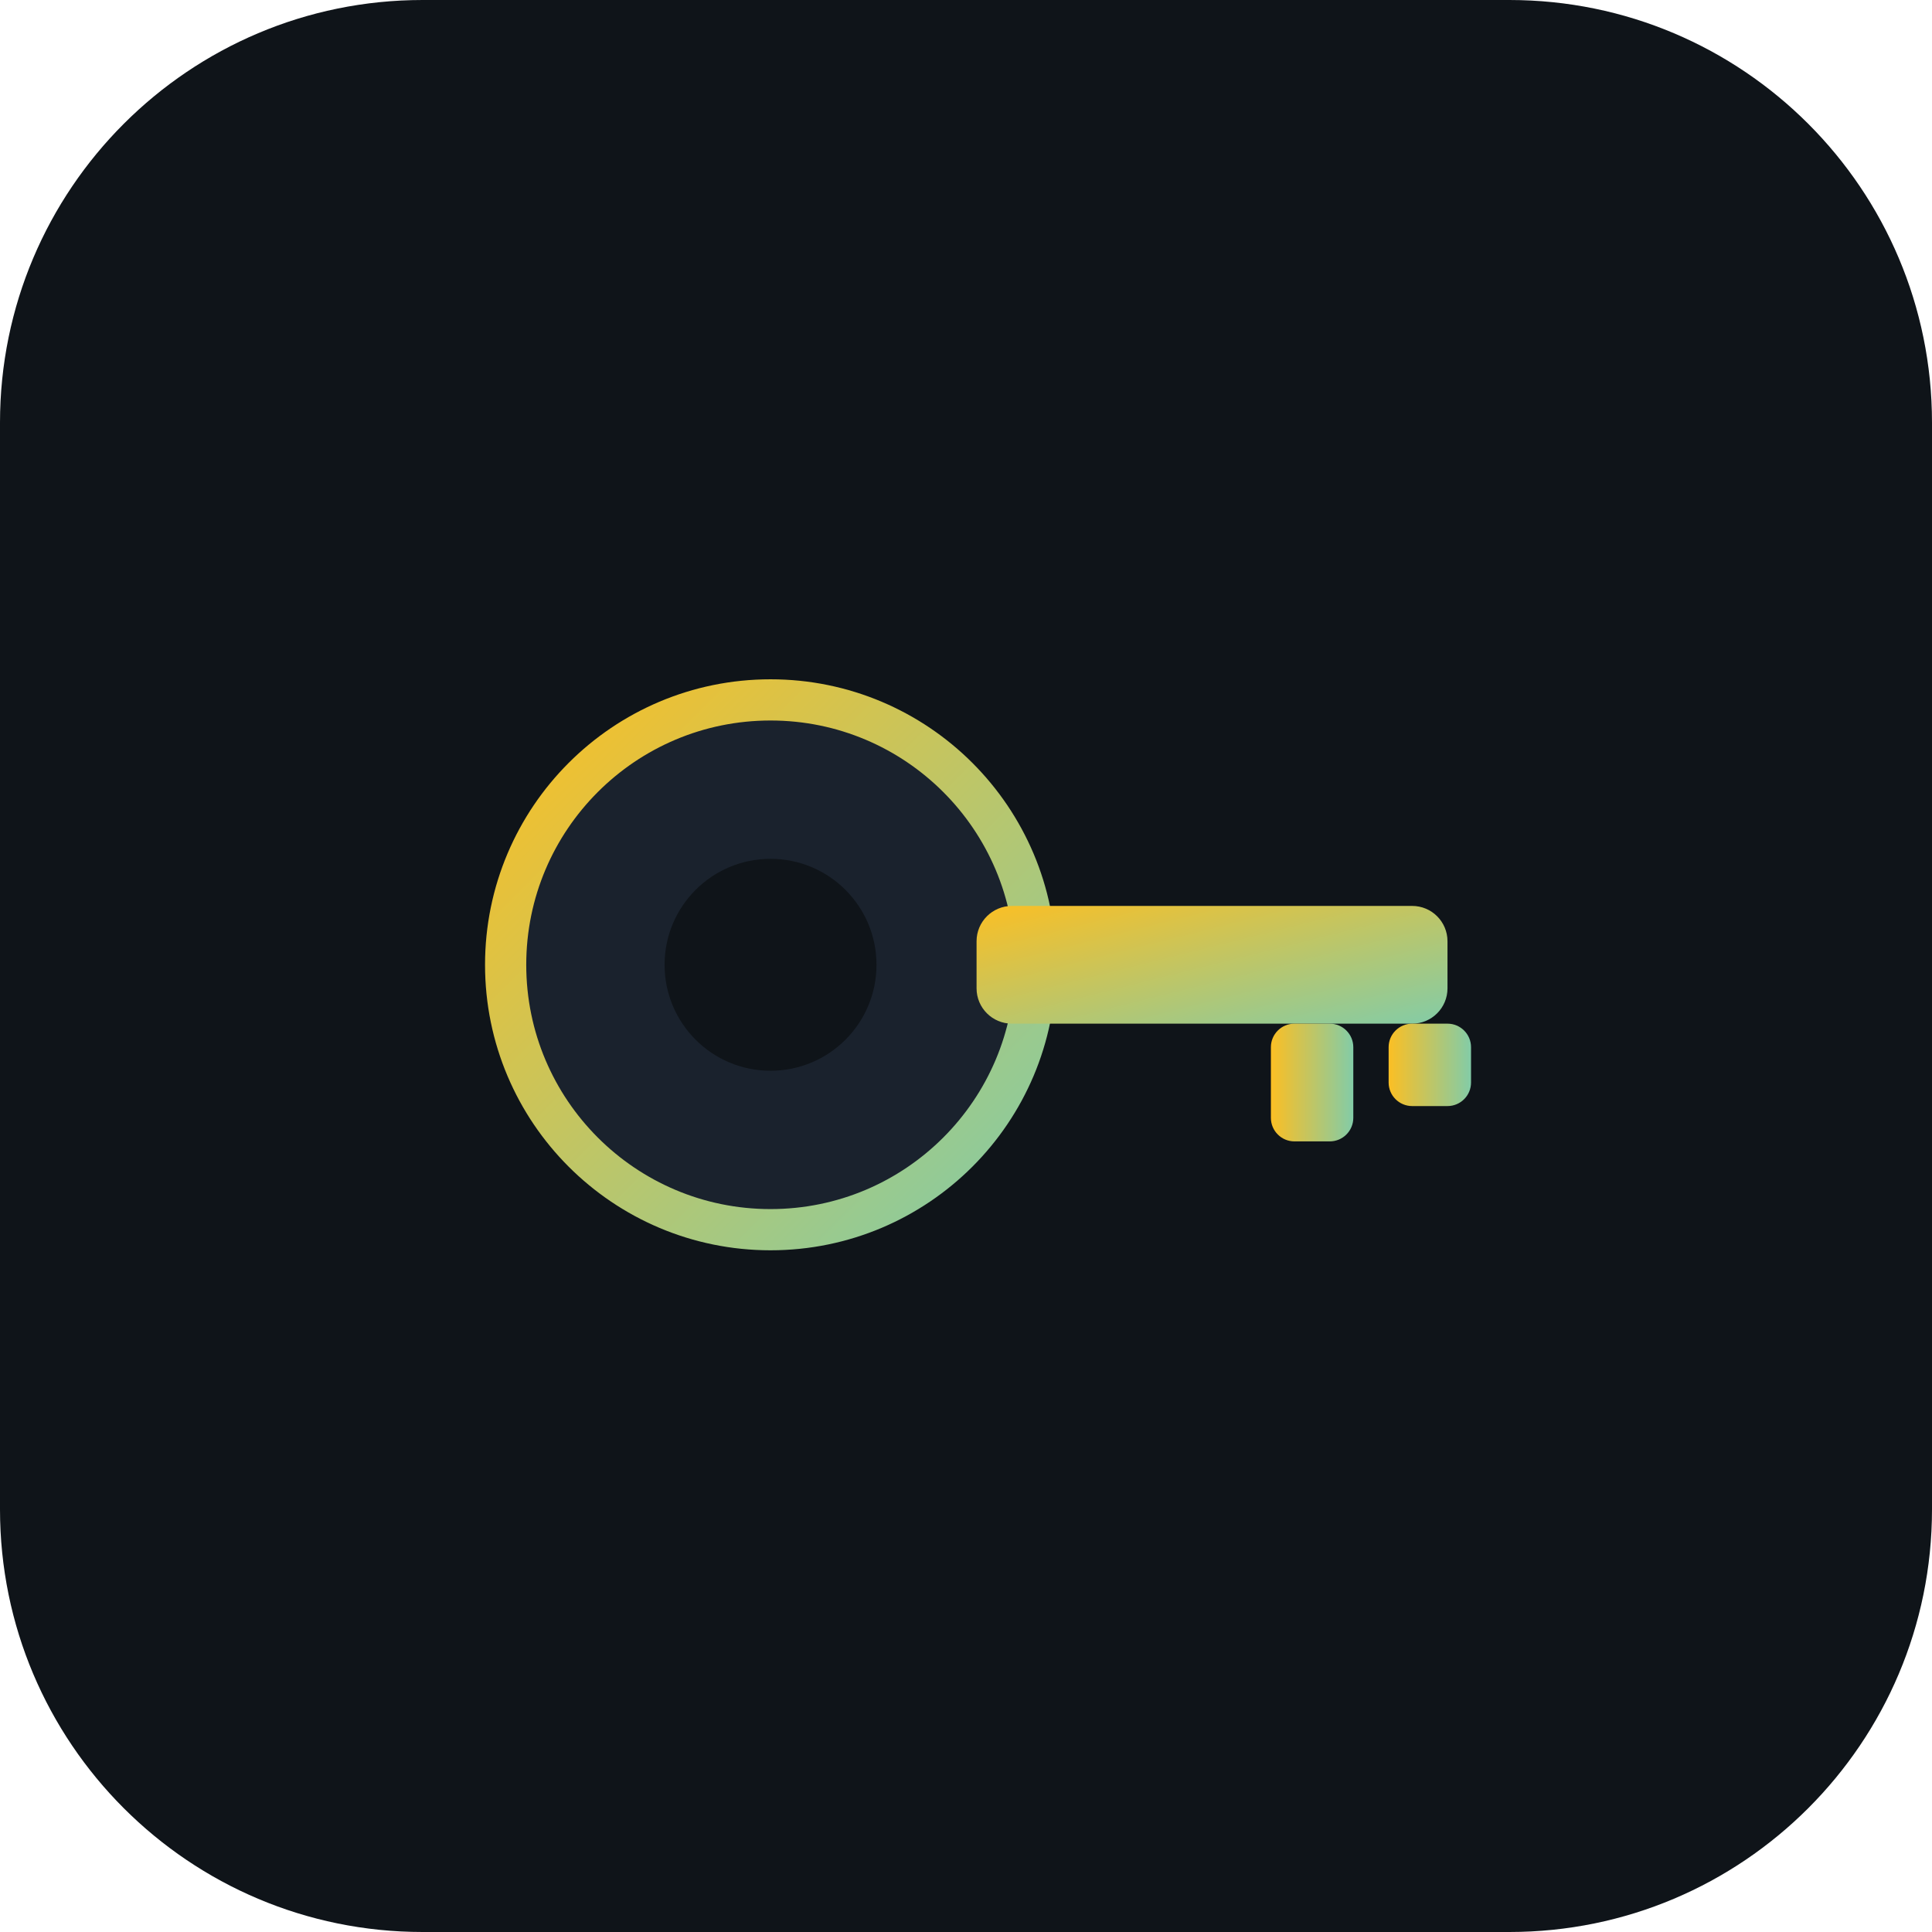
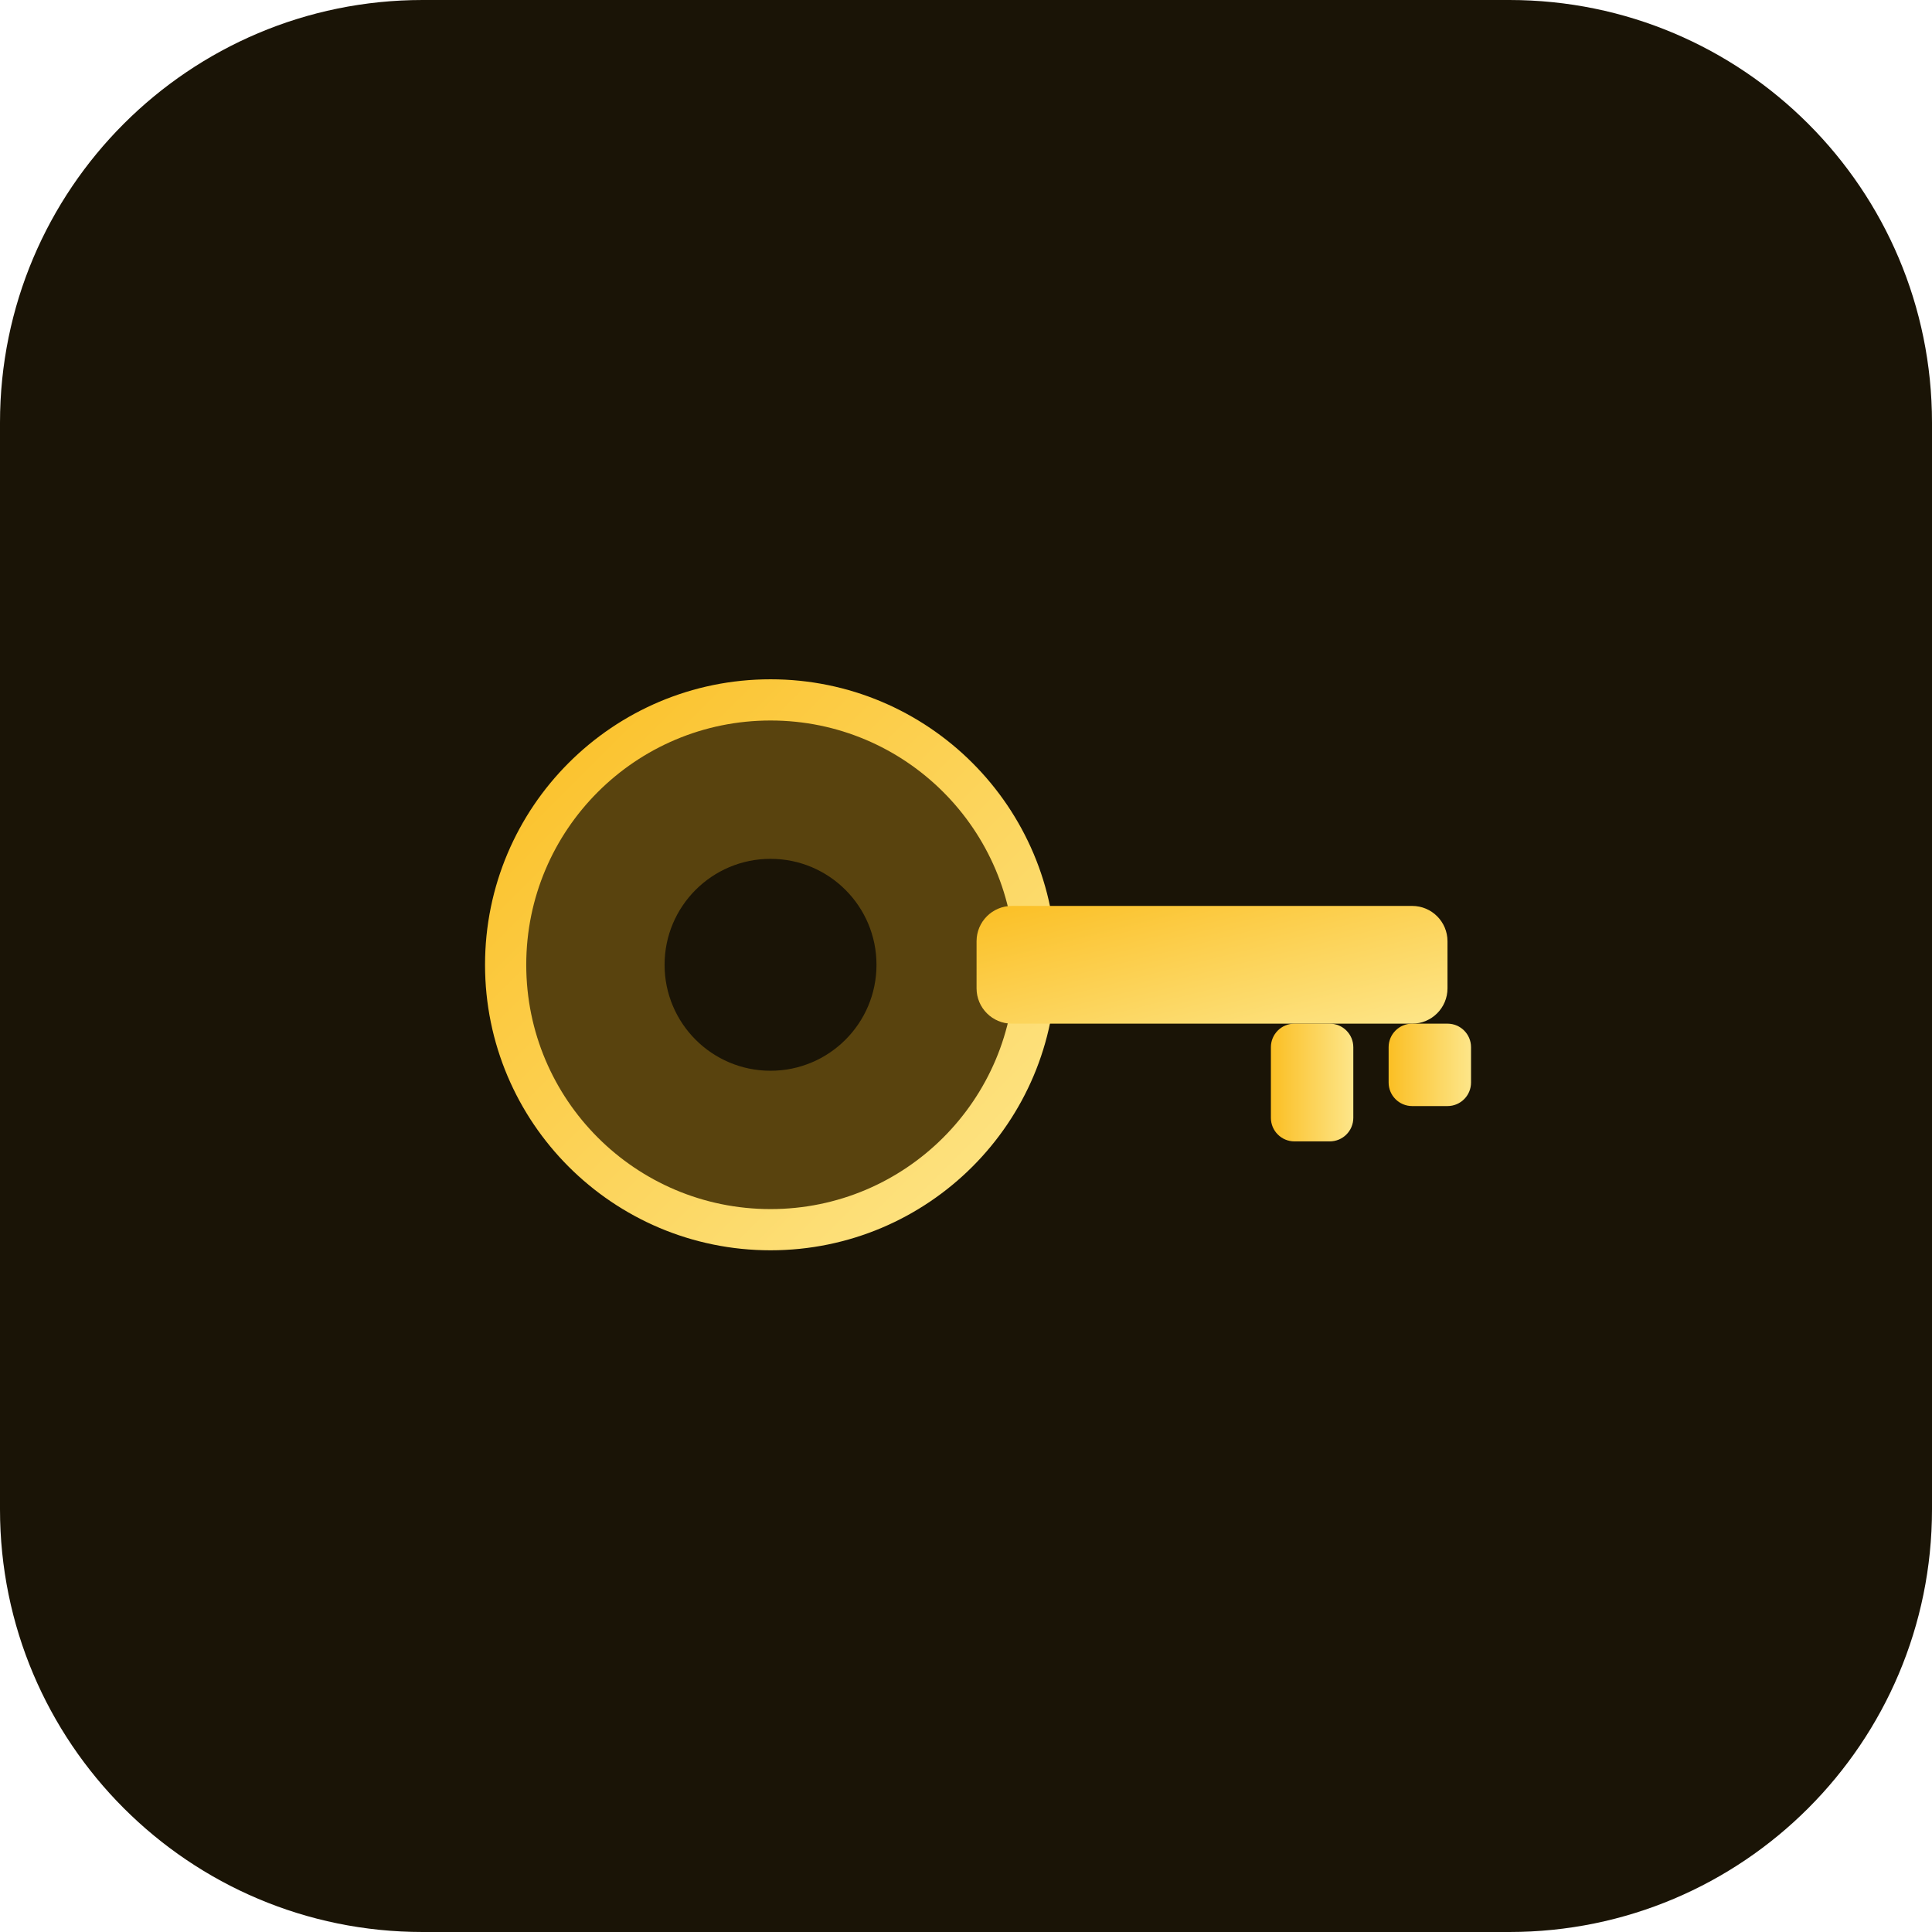
<svg xmlns="http://www.w3.org/2000/svg" viewBox="0 0 512 512" width="512" height="512" role="img" aria-label="Keris">
  <defs>
    <linearGradient id="ac" x1="0" y1="0" x2="1" y2="1">
      <stop offset="0" stop-color="#fbbf24" />
-       <stop offset="1" stop-color="#83cca7" />
+       <stop offset="1" stop-color="#fde68a" />
    </linearGradient>
    <linearGradient id="gWarm" x1="0%" y1="0%" x2="100%" y2="0%">
      <stop offset="0%" stop-color="#fbbf24" />
-       <stop offset="100%" stop-color="#83cca7" />
+       <stop offset="100%" stop-color="#fde68a" />
    </linearGradient>
    <linearGradient id="canvasGrad" x1="0%" y1="0%" x2="100%" y2="100%">
-       <stop offset="0%" stop-color="#0a0e14" />
-       <stop offset="45%" stop-color="#151c28" />
-       <stop offset="100%" stop-color="#0c1820" />
-     </linearGradient>
-     <linearGradient id="bg" x1="0" y1="0" x2="1" y2="1">
-       <stop offset="0" stop-color="#1e1b4b" />
-       <stop offset="0.55" stop-color="#0f3a4a" />
-       <stop offset="1" stop-color="#0f766e" />
+       <stop offset="0%" stop-color="#1d180a" />
+       <stop offset="45%" stop-color="#4b390c" />
+       <stop offset="100%" stop-color="#1a1406" />
    </linearGradient>
    <radialGradient id="glowA" cx="18%" cy="22%" r="55%">
-       <stop offset="0%" stop-color="#fbbf24" stop-opacity="0.22" />
+       <stop offset="0%" stop-color="#fbbf24" stop-opacity="0.28" />
      <stop offset="100%" stop-color="#fbbf24" stop-opacity="0" />
    </radialGradient>
    <radialGradient id="glowB" cx="88%" cy="78%" r="50%">
-       <stop offset="0%" stop-color="#83cca7" stop-opacity="0.20" />
-       <stop offset="100%" stop-color="#83cca7" stop-opacity="0" />
+       <stop offset="0%" stop-color="#fde68a" stop-opacity="0.24" />
+       <stop offset="100%" stop-color="#fde68a" stop-opacity="0" />
    </radialGradient>
  </defs>
-   <rect width="512" height="512" rx="112" fill="#0f1419" />
+   <rect width="512" height="512" rx="112" fill="#1a1406" />
  <g transform="translate(56 56) scale(0.78)">
-     <circle cx="190" cy="256" r="90" fill="#1a222d" stroke="url(#ac)" stroke-width="14" />
-     <circle cx="190" cy="256" r="36" fill="#0f1419" />
+     <circle cx="190" cy="256" r="90" fill="#59430e" stroke="url(#ac)" stroke-width="14" />
+     <circle cx="190" cy="256" r="36" fill="#1a1406" />
    <rect x="260" y="236" width="160" height="40" rx="12" fill="url(#ac)" />
    <rect x="360" y="276" width="28" height="40" rx="8" fill="url(#gWarm)" />
    <rect x="400" y="276" width="28" height="28" rx="8" fill="url(#gWarm)" />
  </g>
</svg>
